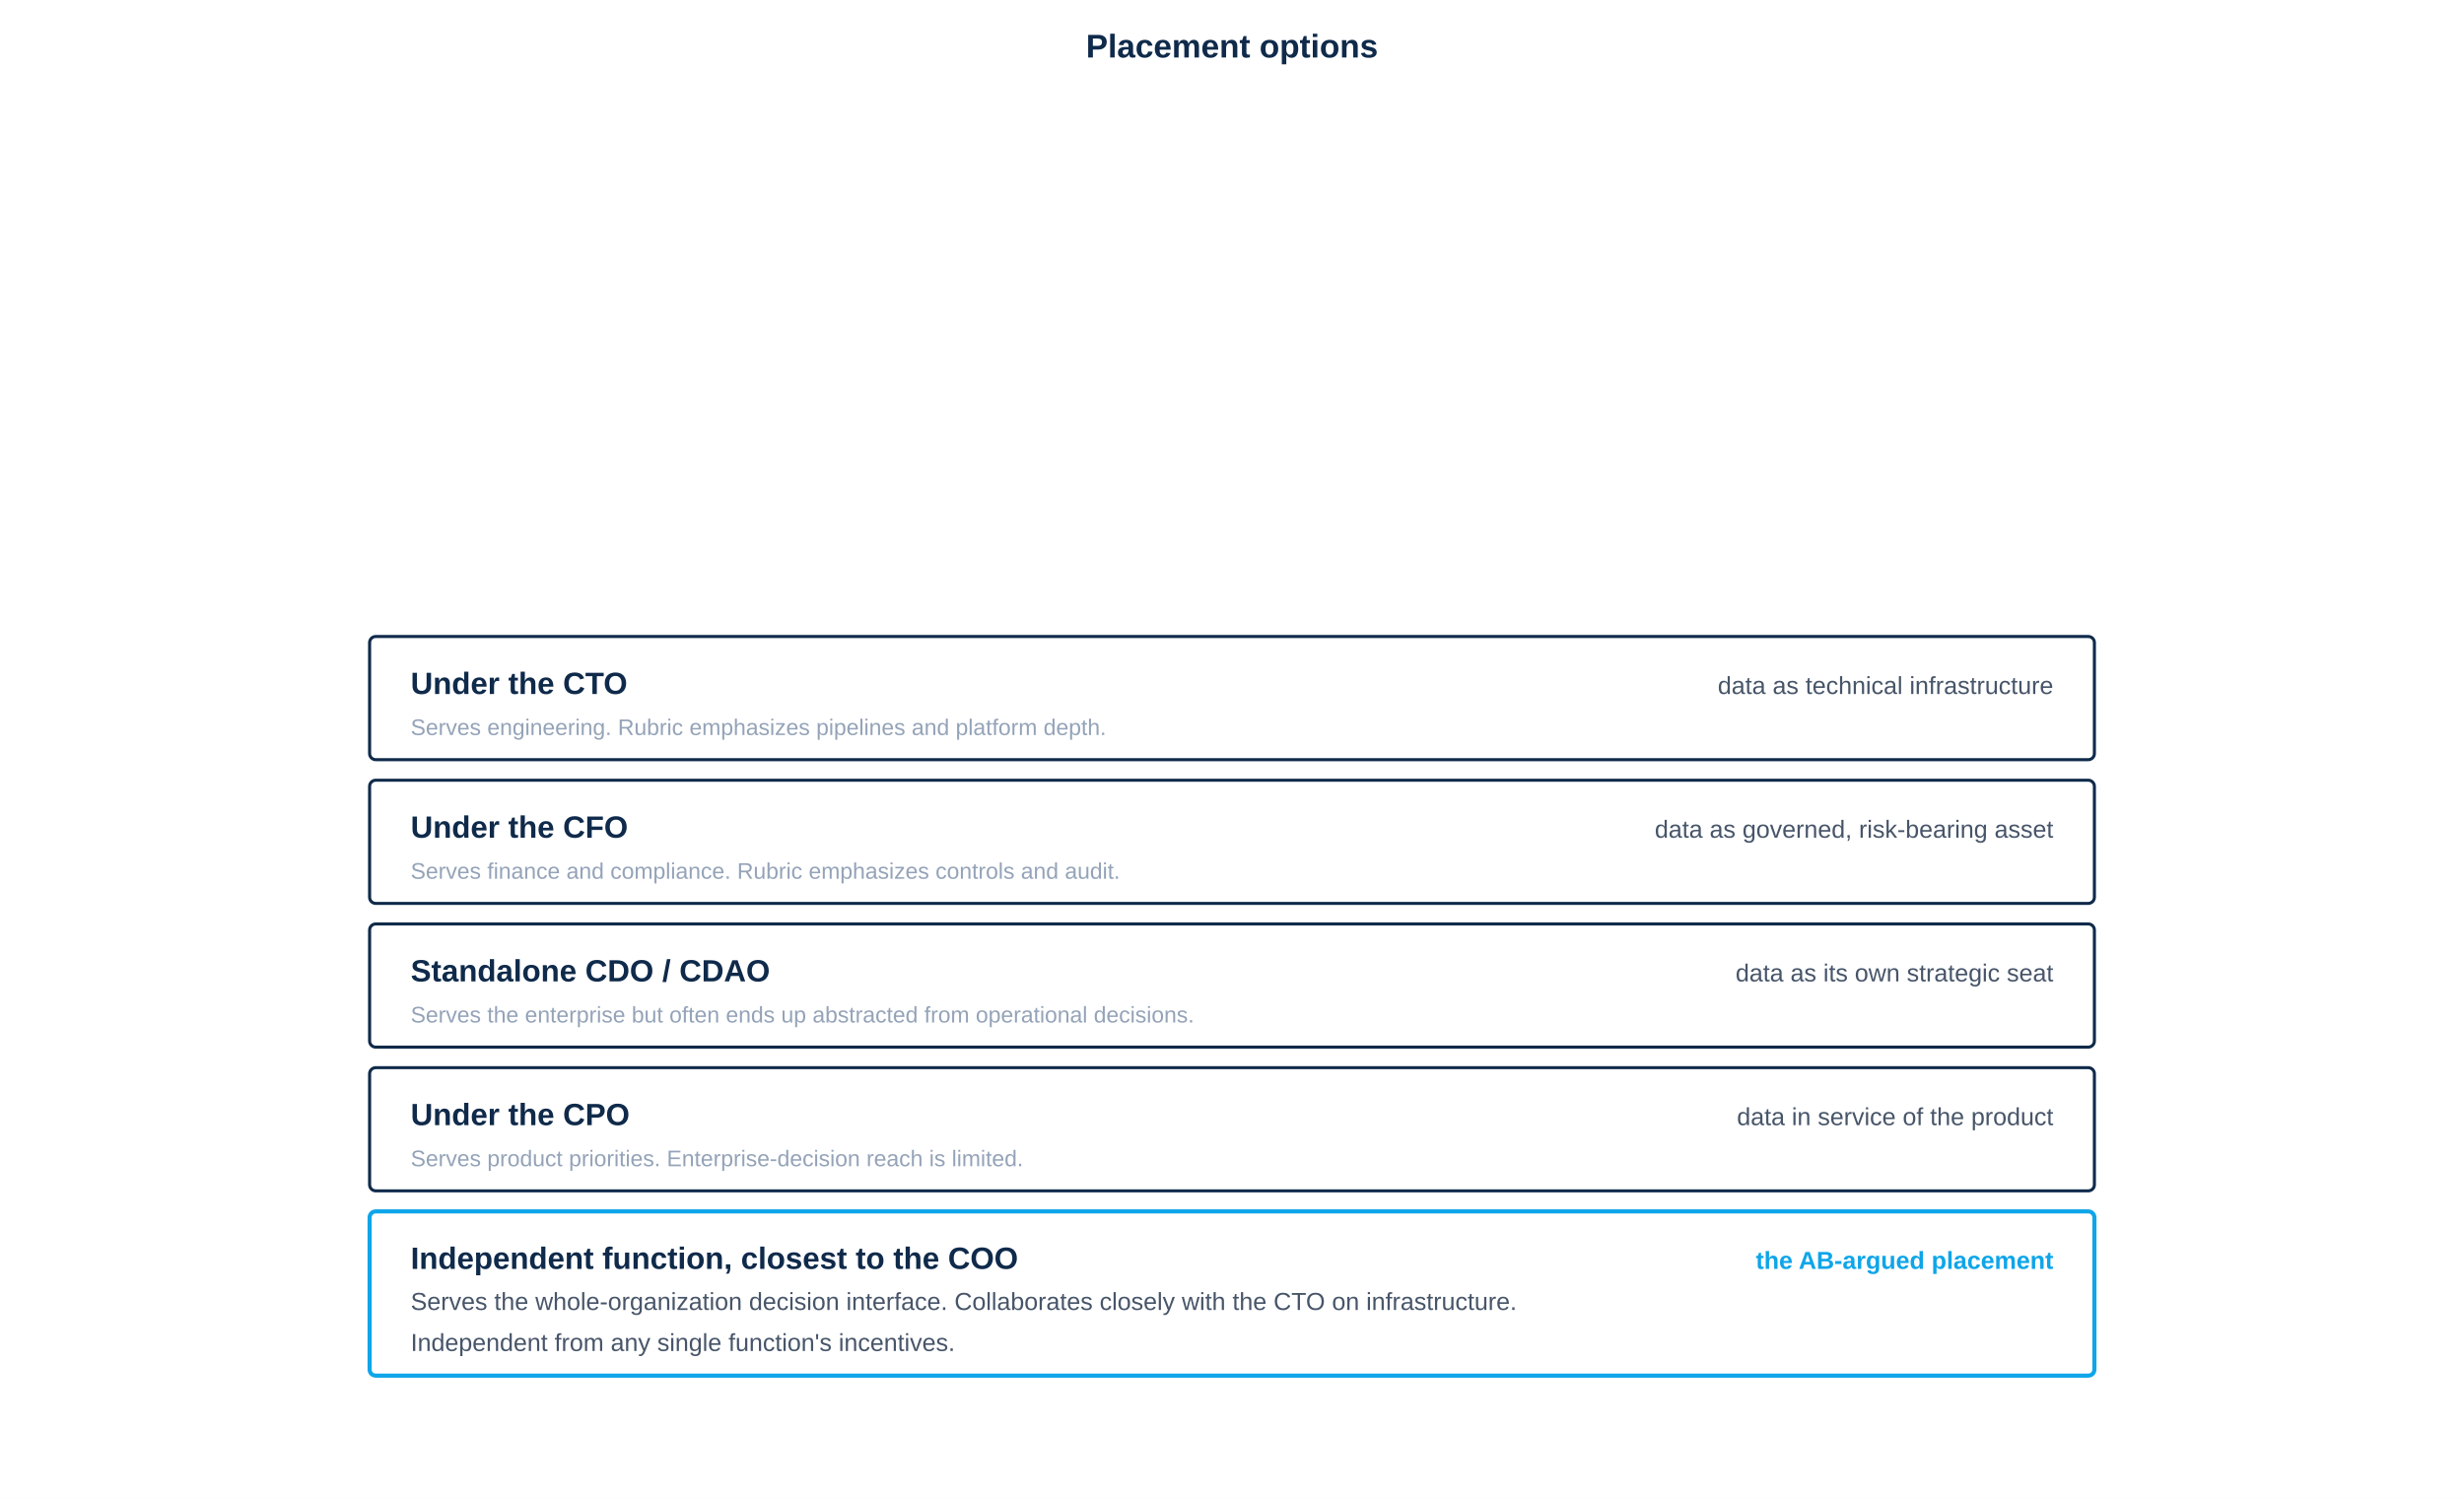
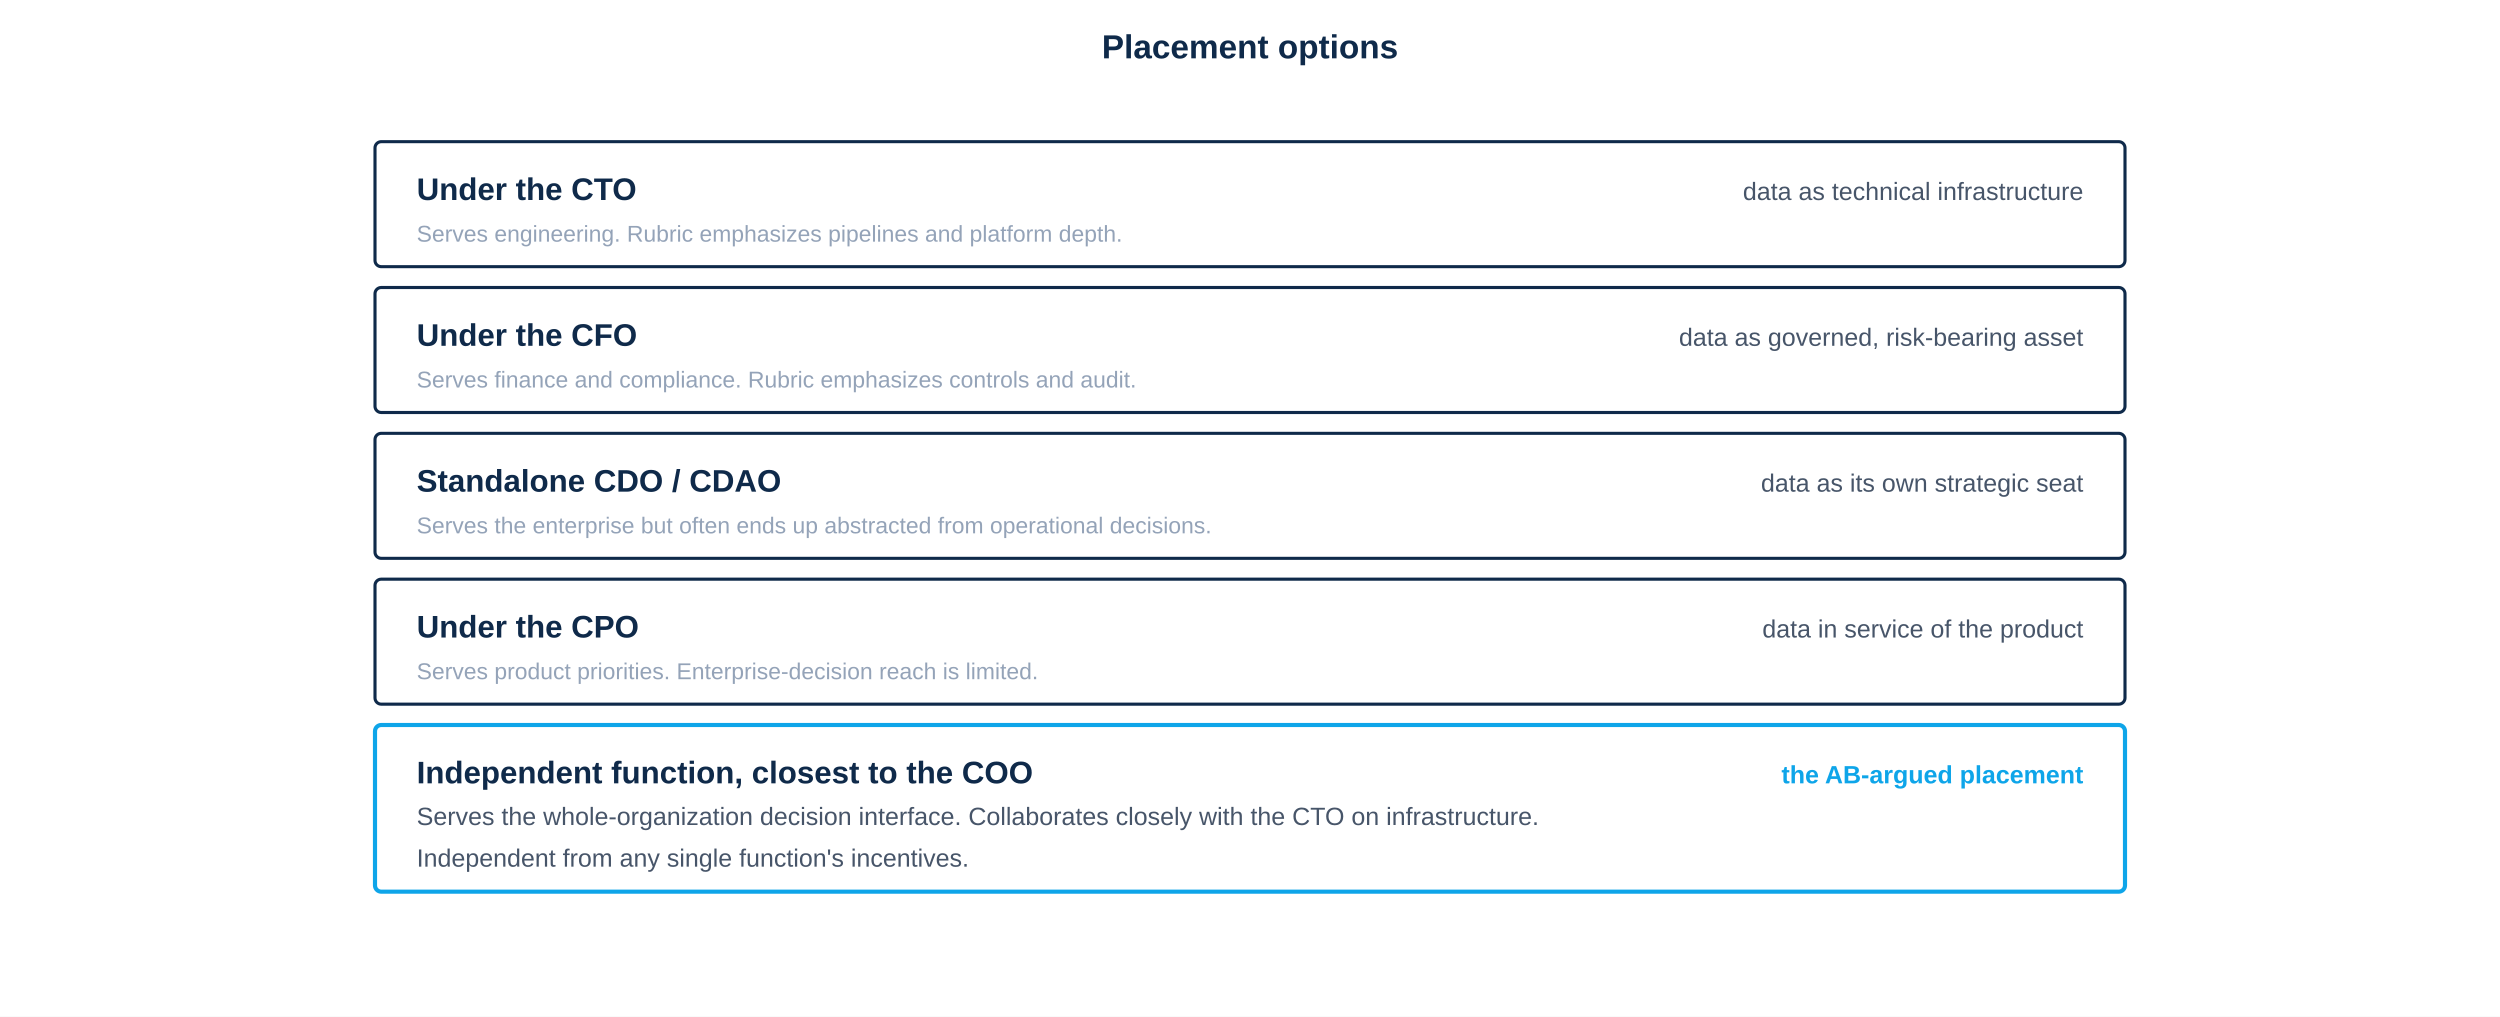
- <svg xmlns="http://www.w3.org/2000/svg" viewBox="0 -110 1200 730" role="img">
-   <rect x="0" y="-110" width="1200" height="730" fill="#FFFFFF" />
+ <svg xmlns="http://www.w3.org/2000/svg" viewBox="0 -110 1200 488" role="img">
+   <rect x="0" y="-110" width="1200" height="488" fill="#FFFFFF" />
  <text x="600" y="-82" font-family="-apple-system, BlinkMacSystemFont, 'Helvetica Neue', Arial, sans-serif" font-size="16" font-weight="700" fill="#0F2A4A" text-anchor="middle">Placement options</text>
-   <rect x="180" y="200" width="840" height="60" fill="none" stroke="#0F2A4A" stroke-width="1.5" rx="3" />
-   <text x="200" y="228" font-family="-apple-system, BlinkMacSystemFont, 'Helvetica Neue', Arial, sans-serif" font-size="15" font-weight="600" fill="#0F2A4A" text-anchor="start">Under the CTO</text>
-   <text x="1000" y="228" font-family="-apple-system, BlinkMacSystemFont, 'Helvetica Neue', Arial, sans-serif" font-size="12" fill="#475569" text-anchor="end">data as technical infrastructure</text>
-   <text x="200" y="248" font-family="-apple-system, BlinkMacSystemFont, 'Helvetica Neue', Arial, sans-serif" font-size="11" fill="#94A3B8" text-anchor="start">Serves engineering. Rubric emphasizes pipelines and platform depth.</text>
-   <rect x="180" y="270" width="840" height="60" fill="none" stroke="#0F2A4A" stroke-width="1.5" rx="3" />
-   <text x="200" y="298" font-family="-apple-system, BlinkMacSystemFont, 'Helvetica Neue', Arial, sans-serif" font-size="15" font-weight="600" fill="#0F2A4A" text-anchor="start">Under the CFO</text>
-   <text x="1000" y="298" font-family="-apple-system, BlinkMacSystemFont, 'Helvetica Neue', Arial, sans-serif" font-size="12" fill="#475569" text-anchor="end">data as governed, risk-bearing asset</text>
-   <text x="200" y="318" font-family="-apple-system, BlinkMacSystemFont, 'Helvetica Neue', Arial, sans-serif" font-size="11" fill="#94A3B8" text-anchor="start">Serves finance and compliance. Rubric emphasizes controls and audit.</text>
-   <rect x="180" y="340" width="840" height="60" fill="none" stroke="#0F2A4A" stroke-width="1.5" rx="3" />
-   <text x="200" y="368" font-family="-apple-system, BlinkMacSystemFont, 'Helvetica Neue', Arial, sans-serif" font-size="15" font-weight="600" fill="#0F2A4A" text-anchor="start">Standalone CDO / CDAO</text>
-   <text x="1000" y="368" font-family="-apple-system, BlinkMacSystemFont, 'Helvetica Neue', Arial, sans-serif" font-size="12" fill="#475569" text-anchor="end">data as its own strategic seat</text>
-   <text x="200" y="388" font-family="-apple-system, BlinkMacSystemFont, 'Helvetica Neue', Arial, sans-serif" font-size="11" fill="#94A3B8" text-anchor="start">Serves the enterprise but often ends up abstracted from operational decisions.</text>
-   <rect x="180" y="410" width="840" height="60" fill="none" stroke="#0F2A4A" stroke-width="1.5" rx="3" />
-   <text x="200" y="438" font-family="-apple-system, BlinkMacSystemFont, 'Helvetica Neue', Arial, sans-serif" font-size="15" font-weight="600" fill="#0F2A4A" text-anchor="start">Under the CPO</text>
-   <text x="1000" y="438" font-family="-apple-system, BlinkMacSystemFont, 'Helvetica Neue', Arial, sans-serif" font-size="12" fill="#475569" text-anchor="end">data in service of the product</text>
-   <text x="200" y="458" font-family="-apple-system, BlinkMacSystemFont, 'Helvetica Neue', Arial, sans-serif" font-size="11" fill="#94A3B8" text-anchor="start">Serves product priorities. Enterprise-decision reach is limited.</text>
-   <rect x="180" y="480" width="840" height="80" fill="none" stroke="#0EA5E9" stroke-width="2" rx="3" />
-   <text x="200" y="508" font-family="-apple-system, BlinkMacSystemFont, 'Helvetica Neue', Arial, sans-serif" font-size="15" font-weight="600" fill="#0F2A4A" text-anchor="start">Independent function, closest to the COO</text>
-   <text x="1000" y="508" font-family="-apple-system, BlinkMacSystemFont, 'Helvetica Neue', Arial, sans-serif" font-size="12" font-weight="600" fill="#0EA5E9" text-anchor="end">the AB-argued placement</text>
-   <text x="200" y="528" font-family="-apple-system, BlinkMacSystemFont, 'Helvetica Neue', Arial, sans-serif" font-size="12" fill="#475569" text-anchor="start">Serves the whole-organization decision interface. Collaborates closely with the CTO on infrastructure.</text>
-   <text x="200" y="548" font-family="-apple-system, BlinkMacSystemFont, 'Helvetica Neue', Arial, sans-serif" font-size="12" fill="#475569" text-anchor="start">Independent from any single function's incentives.</text>
+   <g transform="translate(0, -242)">
+     <rect x="180" y="200" width="840" height="60" fill="none" stroke="#0F2A4A" stroke-width="1.5" rx="3" />
+     <text x="200" y="228" font-family="-apple-system, BlinkMacSystemFont, 'Helvetica Neue', Arial, sans-serif" font-size="15" font-weight="600" fill="#0F2A4A" text-anchor="start">Under the CTO</text>
+     <text x="1000" y="228" font-family="-apple-system, BlinkMacSystemFont, 'Helvetica Neue', Arial, sans-serif" font-size="12" fill="#475569" text-anchor="end">data as technical infrastructure</text>
+     <text x="200" y="248" font-family="-apple-system, BlinkMacSystemFont, 'Helvetica Neue', Arial, sans-serif" font-size="11" fill="#94A3B8" text-anchor="start">Serves engineering. Rubric emphasizes pipelines and platform depth.</text>
+     <rect x="180" y="270" width="840" height="60" fill="none" stroke="#0F2A4A" stroke-width="1.5" rx="3" />
+     <text x="200" y="298" font-family="-apple-system, BlinkMacSystemFont, 'Helvetica Neue', Arial, sans-serif" font-size="15" font-weight="600" fill="#0F2A4A" text-anchor="start">Under the CFO</text>
+     <text x="1000" y="298" font-family="-apple-system, BlinkMacSystemFont, 'Helvetica Neue', Arial, sans-serif" font-size="12" fill="#475569" text-anchor="end">data as governed, risk-bearing asset</text>
+     <text x="200" y="318" font-family="-apple-system, BlinkMacSystemFont, 'Helvetica Neue', Arial, sans-serif" font-size="11" fill="#94A3B8" text-anchor="start">Serves finance and compliance. Rubric emphasizes controls and audit.</text>
+     <rect x="180" y="340" width="840" height="60" fill="none" stroke="#0F2A4A" stroke-width="1.5" rx="3" />
+     <text x="200" y="368" font-family="-apple-system, BlinkMacSystemFont, 'Helvetica Neue', Arial, sans-serif" font-size="15" font-weight="600" fill="#0F2A4A" text-anchor="start">Standalone CDO / CDAO</text>
+     <text x="1000" y="368" font-family="-apple-system, BlinkMacSystemFont, 'Helvetica Neue', Arial, sans-serif" font-size="12" fill="#475569" text-anchor="end">data as its own strategic seat</text>
+     <text x="200" y="388" font-family="-apple-system, BlinkMacSystemFont, 'Helvetica Neue', Arial, sans-serif" font-size="11" fill="#94A3B8" text-anchor="start">Serves the enterprise but often ends up abstracted from operational decisions.</text>
+     <rect x="180" y="410" width="840" height="60" fill="none" stroke="#0F2A4A" stroke-width="1.5" rx="3" />
+     <text x="200" y="438" font-family="-apple-system, BlinkMacSystemFont, 'Helvetica Neue', Arial, sans-serif" font-size="15" font-weight="600" fill="#0F2A4A" text-anchor="start">Under the CPO</text>
+     <text x="1000" y="438" font-family="-apple-system, BlinkMacSystemFont, 'Helvetica Neue', Arial, sans-serif" font-size="12" fill="#475569" text-anchor="end">data in service of the product</text>
+     <text x="200" y="458" font-family="-apple-system, BlinkMacSystemFont, 'Helvetica Neue', Arial, sans-serif" font-size="11" fill="#94A3B8" text-anchor="start">Serves product priorities. Enterprise-decision reach is limited.</text>
+     <rect x="180" y="480" width="840" height="80" fill="none" stroke="#0EA5E9" stroke-width="2" rx="3" />
+     <text x="200" y="508" font-family="-apple-system, BlinkMacSystemFont, 'Helvetica Neue', Arial, sans-serif" font-size="15" font-weight="600" fill="#0F2A4A" text-anchor="start">Independent function, closest to the COO</text>
+     <text x="1000" y="508" font-family="-apple-system, BlinkMacSystemFont, 'Helvetica Neue', Arial, sans-serif" font-size="12" font-weight="600" fill="#0EA5E9" text-anchor="end">the AB-argued placement</text>
+     <text x="200" y="528" font-family="-apple-system, BlinkMacSystemFont, 'Helvetica Neue', Arial, sans-serif" font-size="12" fill="#475569" text-anchor="start">Serves the whole-organization decision interface. Collaborates closely with the CTO on infrastructure.</text>
+     <text x="200" y="548" font-family="-apple-system, BlinkMacSystemFont, 'Helvetica Neue', Arial, sans-serif" font-size="12" fill="#475569" text-anchor="start">Independent from any single function's incentives.</text>
+   </g>
</svg>
